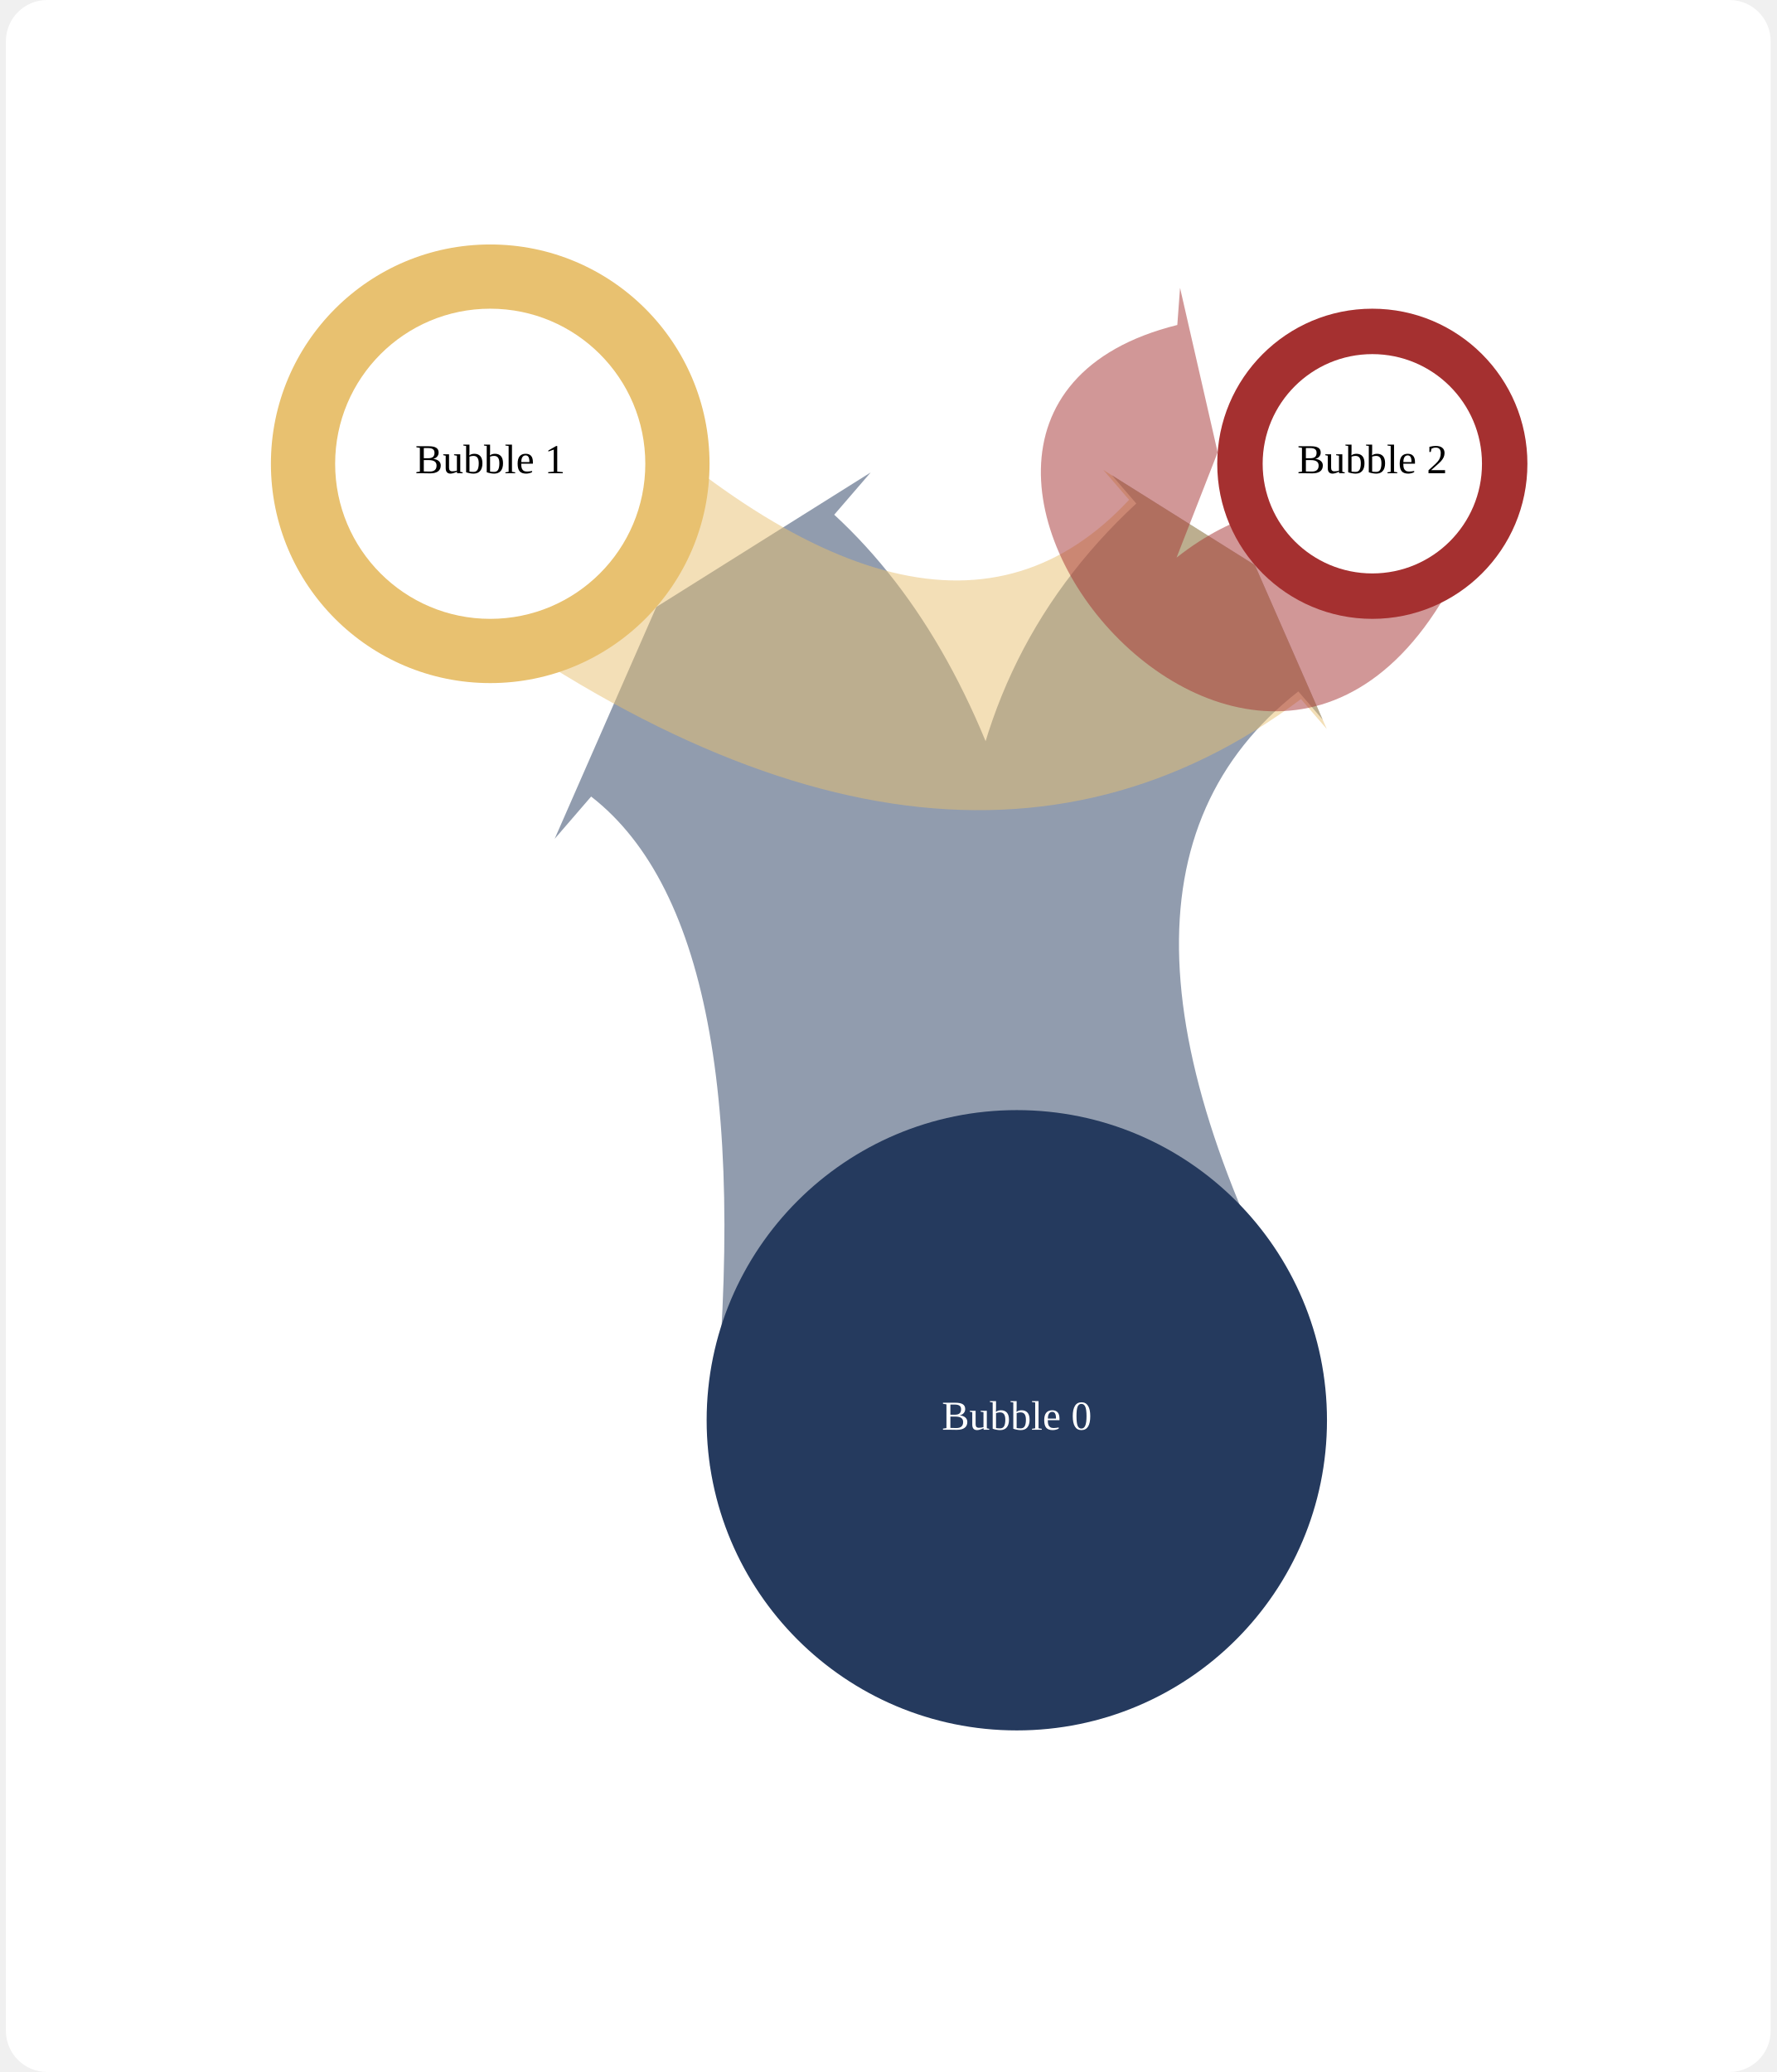
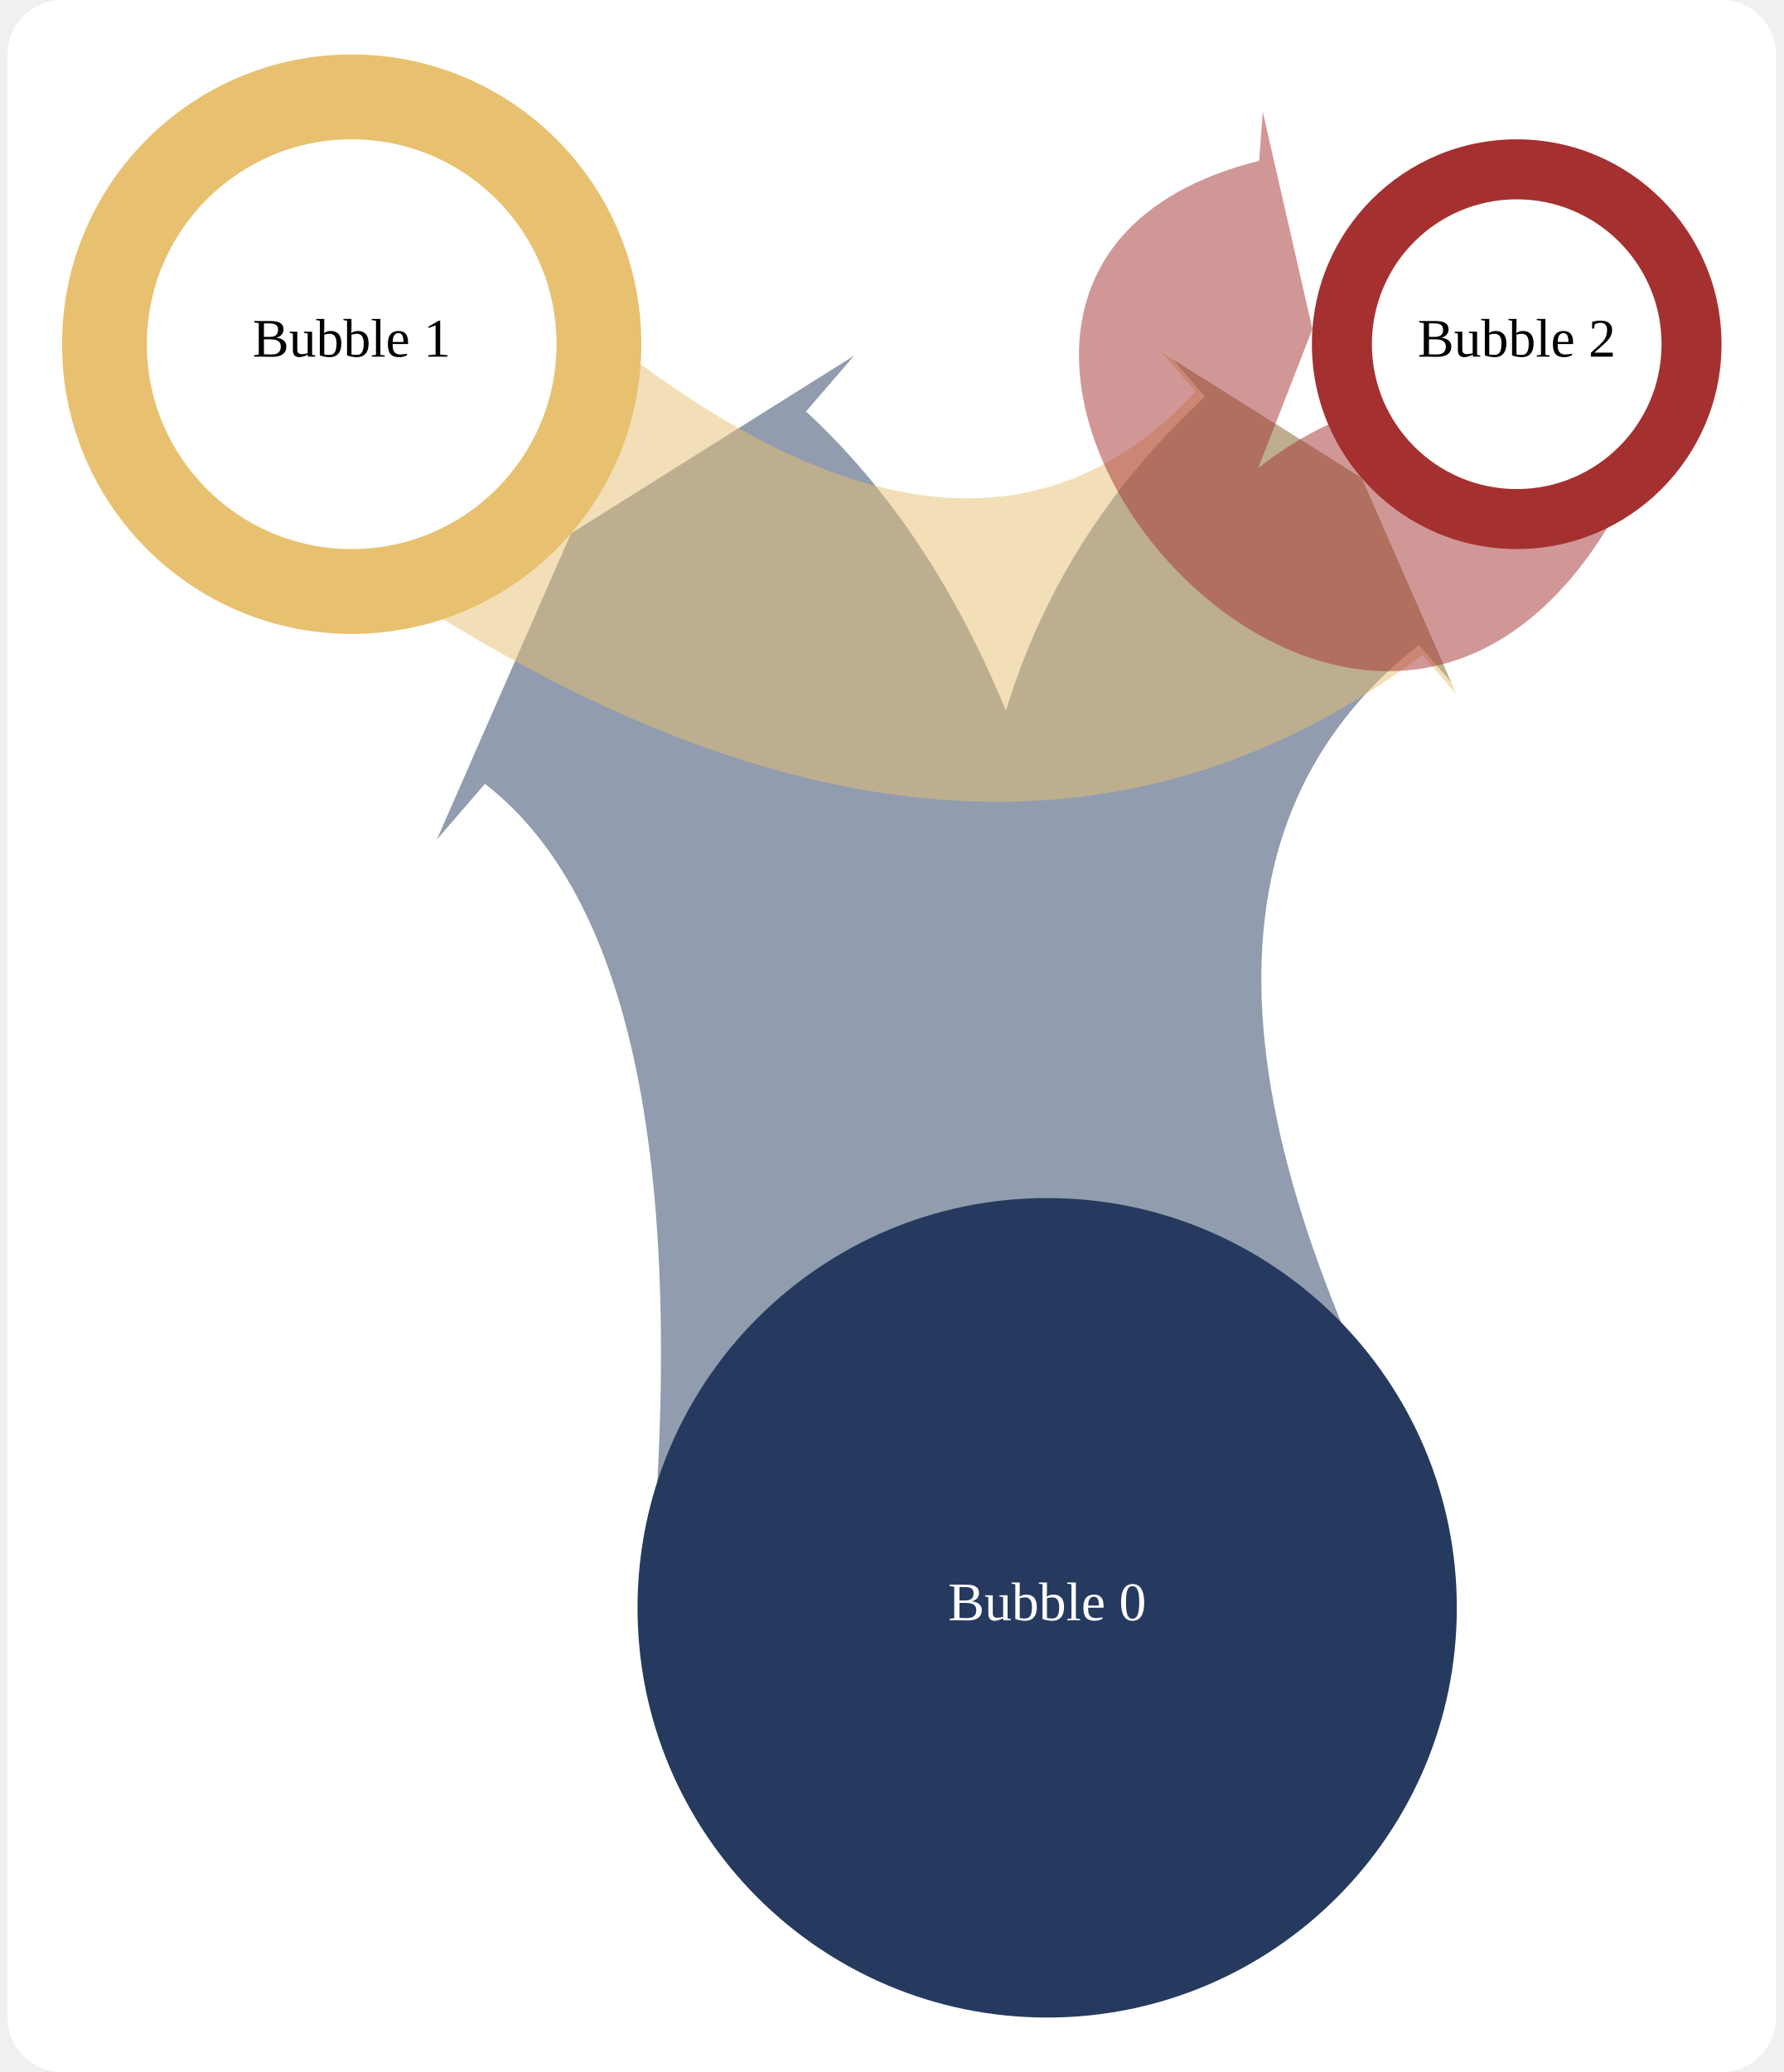
- <svg xmlns="http://www.w3.org/2000/svg" width="448.125" height="522.669" viewBox="75.505 95.205 428.125 502.669">
-   <rect x="75.505" y="95.205" width="428.125" height="502.669" rx="10" ry="10" fill="#ffffff" />
+ <svg xmlns="http://www.w3.org/2000/svg" width="344.818" height="400.494" viewBox="129.799 144.512 324.818 380.494">
+   <rect x="129.799" y="144.512" width="324.818" height="380.494" rx="10" ry="10" fill="#ffffff" />
  <path d="M 335.637,437.552 Q339.549,278.227 276.455,220.075 L285.301,209.818 L233.294,242.467 L208.638,298.705 L217.483,288.449Q260.451,321.773 246.323,450.813 z M 395.179,428.711 Q328.212,310.486 389.047,262.944 L394.944,269.781 L378.506,232.289 L343.835,210.523 L349.732,217.361Q271.788,289.514 335.637,437.552 z " fill="rgba(37, 58, 94, 0.5)" />
  <path d="M 172.155,231.892 Q300.0,331.923 389.686,264.803 L395.941,272.055 L378.506,232.289 L341.732,209.203 L347.987,216.455Q300.0,268.077 213.854,183.544 z " fill="rgba(232, 193, 112, 0.5)" />
  <path d="M 376.98,205.502 C405.456,228.565 386.148,206.178 355.253,234.077 L354.588,243.082 L369.476,204.947 L360.35,165.04 L359.686,174.045 C266.085,197.314 396.592,348.628 437.011,209.934 z " fill="rgba(165, 48, 48, 0.5)" />
  <circle cx="320.751" cy="439.762" r="75.244" fill="#253a5e" />
  <circle cx="193.004" cy="207.718" r="53.205" fill="#e8c170" />
  <circle cx="193.004" cy="207.718" r="37.622" fill="#ffffff" />
  <circle cx="406.996" cy="207.718" r="37.622" fill="#a53030" />
  <circle cx="406.996" cy="207.718" r="26.603" fill="#ffffff" />
  <text x="320.751" y="439.762" text-anchor="middle" dominant-baseline="middle" fill="white" font-size="10">Bubble 0</text>
  <text x="193.004" y="207.718" text-anchor="middle" dominant-baseline="middle" fill="black" font-size="10">Bubble 1</text>
  <text x="406.996" y="207.718" text-anchor="middle" dominant-baseline="middle" fill="black" font-size="10">Bubble 2</text>
</svg>
